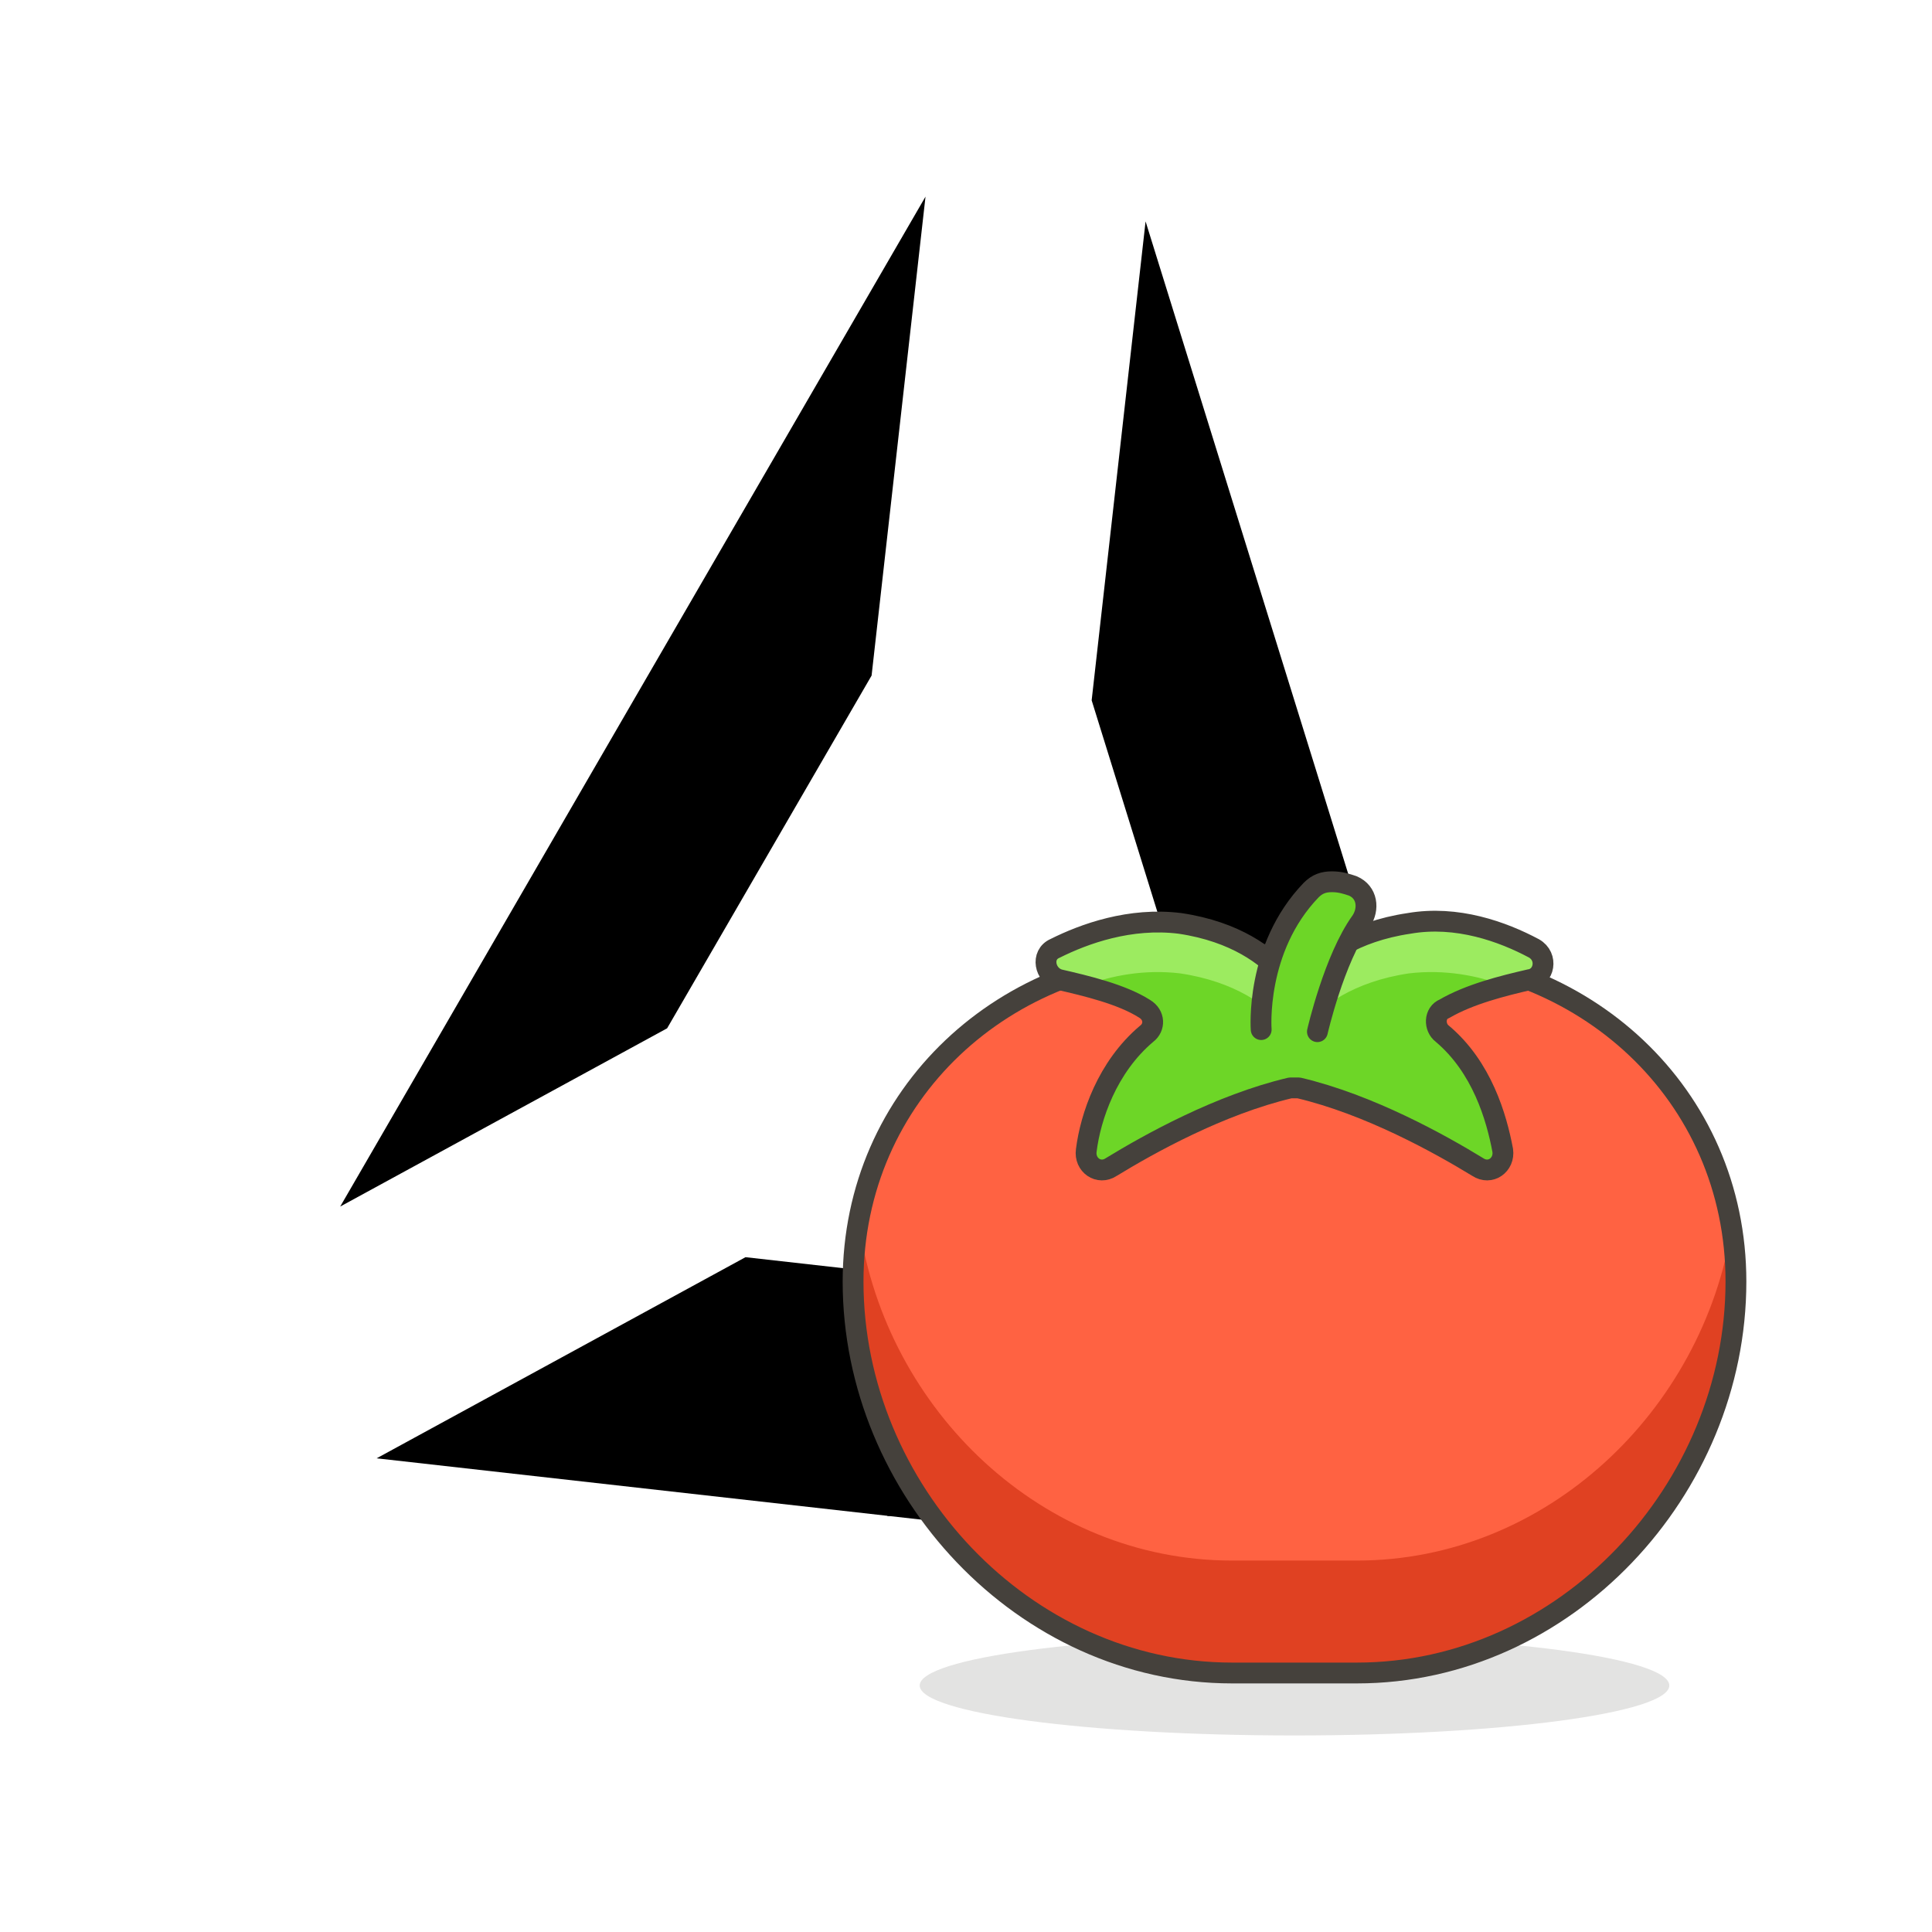
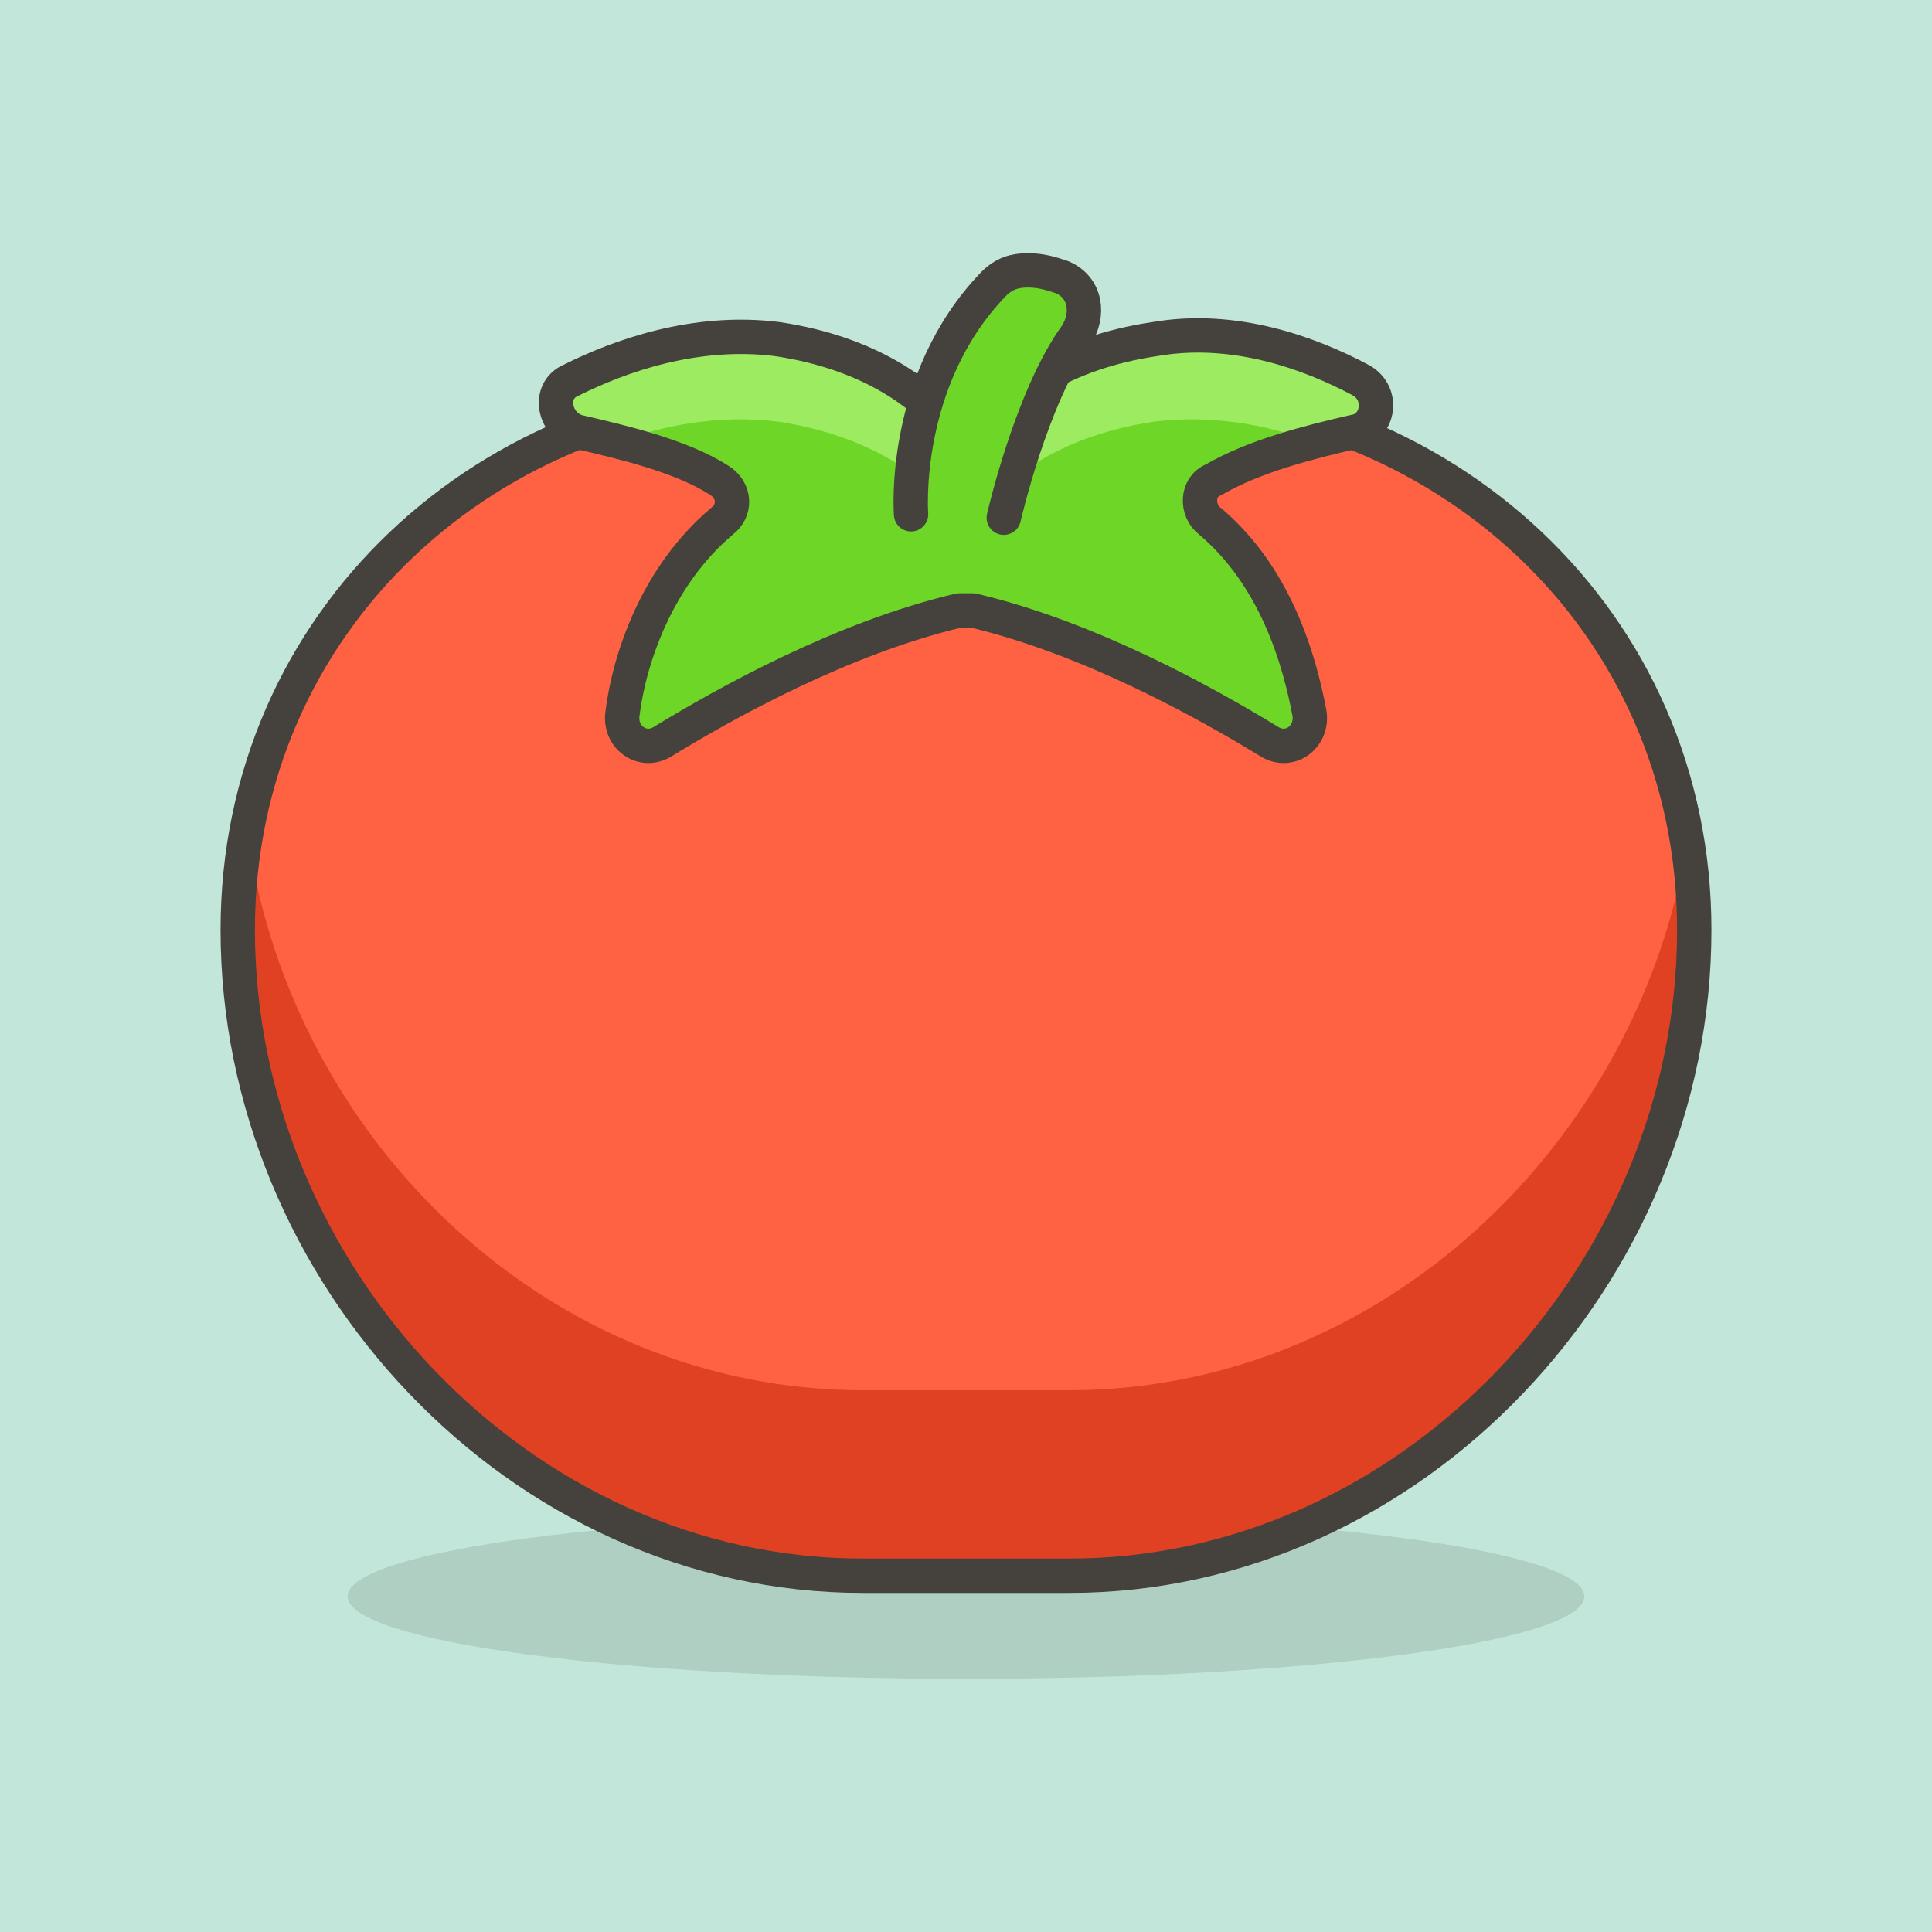
<svg xmlns="http://www.w3.org/2000/svg" version="1.1" id="Icons" x="0px" y="0px" viewBox="0 0 192 192" xml:space="preserve" width="192" height="192">
  <defs id="defs19">
    <clipPath clipPathUnits="userSpaceOnUse" id="clipPath5038-9-7-3">
      <rect style="opacity:0.641;fill:#fce698;fill-opacity:1;stroke:none;stroke-width:0.44;stroke-linecap:round;stroke-linejoin:miter;stroke-miterlimit:4;stroke-dasharray:none;stroke-opacity:1" id="rect5040-7-0-4" width="12.891" height="28.676" x="447.484" y="565.27" ry="0.257" />
    </clipPath>
    <clipPath clipPathUnits="userSpaceOnUse" id="clipPath115">
      <rect style="opacity:0.641;fill:#fce698;fill-opacity:1;stroke:none;stroke-width:0.44;stroke-linecap:round;stroke-linejoin:miter;stroke-miterlimit:4;stroke-dasharray:none;stroke-opacity:1" id="rect113" width="12.891" height="28.676" x="447.484" y="565.27" ry="0.257" />
    </clipPath>
  </defs>
  <style type="text/css" id="style2">
	.st0{opacity:0.15;fill:#45413C;}
	.st1{fill:#FFE500;}
	.st2{fill:#EBCB00;}
	.st3{fill:none;stroke:#45413C;stroke-linecap:round;stroke-linejoin:round;stroke-miterlimit:10;}
	.st4{fill:#FFAA54;}
	.st5{fill:#FF8A14;}
	.st6{fill:#FFB0CA;stroke:#45413C;stroke-linecap:round;stroke-linejoin:round;stroke-miterlimit:10;}
	.st7{fill:#FF87AF;stroke:#45413C;stroke-linecap:round;stroke-linejoin:round;stroke-miterlimit:10;}
	.st8{fill:#FFCC99;}
	.st9{fill:#FFFFFF;}
	.st10{fill:#F0F0F0;}
	.st11{fill:#BF8256;}
	.st12{fill:#915E3A;}
	.st13{fill:#DEA47A;}
	.st14{fill:#F0D5A8;}
	.st15{fill:#DEBB7E;}
	.st16{fill:#F7E5C6;}
	.st17{fill:#FF8A14;stroke:#45413C;stroke-linecap:round;stroke-linejoin:round;stroke-miterlimit:10;}
	.st18{fill:#FFF5E3;}
	.st19{fill:#FFF48C;}
	.st20{fill:#FFFACF;}
	.st21{fill:#FFFCE5;}
	.st22{fill:#FF87AF;}
	.st23{fill:#FFB0CA;}
	.st24{fill:#FFE500;stroke:#45413C;stroke-linecap:round;stroke-linejoin:round;stroke-miterlimit:10;}
	.st25{fill:#9CEB60;stroke:#45413C;stroke-linecap:round;stroke-linejoin:round;stroke-miterlimit:10;}
	.st26{fill:#FFFACF;stroke:#45413C;stroke-linecap:round;stroke-linejoin:round;stroke-miterlimit:10;}
	.st27{fill:#00F5BC;stroke:#45413C;stroke-linecap:round;stroke-linejoin:round;stroke-miterlimit:10;}
	.st28{fill:#BF8256;stroke:#45413C;stroke-linecap:round;stroke-linejoin:round;stroke-miterlimit:10;}
	.st29{fill:#FFE3CF;stroke:#45413C;stroke-linecap:round;stroke-linejoin:round;stroke-miterlimit:10;}
	.st30{fill:#FF6242;}
	.st31{fill:#FF866E;}
	.st32{fill:none;stroke:#E04122;stroke-linecap:round;stroke-linejoin:round;stroke-miterlimit:10;}
	.st33{fill:#FFFEF2;stroke:#45413C;stroke-linecap:round;stroke-linejoin:round;stroke-miterlimit:10;}
	.st34{fill:#FF6242;stroke:#45413C;stroke-linecap:round;stroke-linejoin:round;stroke-miterlimit:10;}
	.st35{fill:#FFA694;}
	.st36{fill:#FFFFFF;stroke:#45413C;stroke-linecap:round;stroke-linejoin:round;stroke-miterlimit:10;}
	.st37{fill:#FFFEF2;}
	.st38{fill:#FF6196;}
	.st39{fill:#B89558;}
	.st40{fill:none;stroke:#915E3A;stroke-linecap:round;stroke-linejoin:round;stroke-miterlimit:10;}
	.st41{fill:#DEBB7E;stroke:#45413C;stroke-linecap:round;stroke-linejoin:round;stroke-miterlimit:10;}
	.st42{fill:#6DD627;stroke:#45413C;stroke-linecap:round;stroke-linejoin:round;stroke-miterlimit:10;}
	.st43{fill:#E5F8FF;}
	.st44{fill:#E8F4FA;}
	.st45{fill:#E8F4FA;stroke:#45413C;stroke-linecap:round;stroke-linejoin:round;stroke-miterlimit:10;}
	.st46{fill:#FFCCDD;}
	.st47{fill:#E5F8FF;stroke:#45413C;stroke-linecap:round;stroke-linejoin:round;stroke-miterlimit:10;}
	.st48{fill:#00B8F0;stroke:#45413C;stroke-linecap:round;stroke-linejoin:round;stroke-miterlimit:10;}
	.st49{fill:#00B8F0;}
	.st50{fill:#4ACFFF;}
	.st51{fill:#E04122;}
	.st52{fill:#E04122;stroke:#45413C;stroke-linecap:round;stroke-linejoin:round;stroke-miterlimit:10;}
	.st53{fill:#87898C;}
	.st54{fill:#BDBEC0;}
	.st55{fill:#656769;}
	.st56{fill:#525252;}
	.st57{fill:#FFF48C;stroke:#45413C;stroke-linecap:round;stroke-linejoin:round;stroke-miterlimit:10;}
	.st58{fill:#6DD627;}
	.st59{fill:#EB6D00;}
	.st60{fill:#46B000;}
	.st61{fill:#80DDFF;}
	.st62{fill:#DAEDF7;}
	.st63{fill:#BF8DF2;stroke:#45413C;stroke-linecap:round;stroke-linejoin:round;stroke-miterlimit:10;}
	.st64{fill:#9F5AE5;stroke:#45413C;stroke-linecap:round;stroke-linejoin:round;stroke-miterlimit:10;}
	.st65{fill:#C8FFA1;}
	.st66{fill:#E4FFD1;}
	.st67{fill:#9CEB60;}
	.st68{fill:#E5FEFF;}
	.st69{fill:#B8ECFF;}
	.st70{fill:#E0E0E0;stroke:#45413C;stroke-linecap:round;stroke-linejoin:round;stroke-miterlimit:10;}
	.st71{fill:#E0E0E0;}
	.st72{fill:none;stroke:#4F4B45;stroke-linejoin:round;stroke-miterlimit:10;}
	.st73{fill:none;stroke:#4F4B45;stroke-linecap:round;stroke-linejoin:round;stroke-miterlimit:10;}
	.st74{fill:#E0366F;stroke:#45413C;stroke-linecap:round;stroke-linejoin:round;stroke-miterlimit:10;}
	.st75{fill:none;stroke:#45413C;stroke-miterlimit:10;}
	.st76{fill:#FF866E;stroke:#45413C;stroke-linecap:round;stroke-linejoin:round;stroke-miterlimit:10;}
	.st77{fill:#45413C;stroke:#45413C;stroke-linecap:round;stroke-linejoin:round;stroke-miterlimit:10;}
	.st78{fill:#9F5AE5;}
	.st79{fill:#803EC2;}
	.st80{fill:#803EC2;stroke:#45413C;stroke-linecap:round;stroke-linejoin:round;stroke-miterlimit:10;}
	.st81{fill:#BF8DF2;}
	.st82{fill:#FFAA54;stroke:#45413C;stroke-linecap:round;stroke-linejoin:round;stroke-miterlimit:10;}
	.st83{fill:none;stroke:#45413C;stroke-linejoin:round;stroke-miterlimit:10;}
	.st84{fill:#FFCCDD;stroke:#45413C;stroke-linecap:round;stroke-linejoin:round;stroke-miterlimit:10;}
	.st85{fill:#FF6196;stroke:#45413C;stroke-linecap:round;stroke-linejoin:round;stroke-miterlimit:10;}
	.st86{fill:#FFE5EE;}
	.st87{fill:#F7E5C6;stroke:#45413C;stroke-linecap:round;stroke-linejoin:round;stroke-miterlimit:10;}
	.st88{fill:#E5FFF9;}
	.st89{fill:none;stroke:#45413C;stroke-width:1.006;stroke-linecap:round;stroke-linejoin:round;stroke-miterlimit:10;}
	.st90{fill:#4AEFF7;}
	.st91{fill:#A6FBFF;}
	.st92{fill:#E5FEFF;stroke:#45413C;stroke-linecap:round;stroke-linejoin:round;stroke-miterlimit:10;}
	.st93{fill:#46B000;stroke:#45413C;stroke-linecap:round;stroke-linejoin:round;stroke-miterlimit:10;}
	.st94{fill:#FFFFFF;stroke:#45413C;stroke-linejoin:round;stroke-miterlimit:10;}
	.st95{fill:#FFFFFF;stroke:#45413C;stroke-miterlimit:10;}
	.st96{fill:#009FD9;}
	.st97{fill:#00DFEB;}
	.st98{fill:#C0DCEB;stroke:#45413C;stroke-linecap:round;stroke-linejoin:round;stroke-miterlimit:10;}
	.st99{fill:#00DFEB;stroke:#45413C;stroke-linecap:round;stroke-linejoin:round;stroke-miterlimit:10;}
	.st100{fill:#FFE5EE;stroke:#45413C;stroke-linecap:round;stroke-linejoin:round;stroke-miterlimit:10;}
	.st101{fill:#8CA4B8;}
	.st102{fill:#ADC4D9;}
	.st103{fill:#656769;stroke:#45413C;stroke-linecap:round;stroke-linejoin:round;stroke-miterlimit:10;}
	.st104{fill:#F0F0F0;stroke:#45413C;stroke-linecap:round;stroke-linejoin:round;stroke-miterlimit:10;}
	.st105{fill:#C0DCEB;}
	.st106{fill:#45413C;}
	.st107{fill:#FFCABF;}
	.st108{fill:#87898C;stroke:#45413C;stroke-linecap:round;stroke-linejoin:round;stroke-miterlimit:10;}
	.st109{fill:#EBCB00;stroke:#45413C;stroke-linecap:round;stroke-linejoin:round;stroke-miterlimit:10;}
</style>
  <g id="g107" transform="translate(-114.956,91.02329)">
-     <g id="g40" transform="matrix(3.84,0,0,3.84,-326.475,-286.7739)">
+     <g id="g40" transform="matrix(3.84,0,0,3.84,-784.1603,-298.1273)">
      <rect style="opacity:1;fill:#ffffff;fill-opacity:1;stroke:none;stroke-width:3.688;stroke-linecap:round;stroke-linejoin:miter;stroke-miterlimit:4;stroke-dasharray:none;stroke-dashoffset:0;stroke-opacity:1" id="rect43" width="50" height="50" x="114.956" y="50.977" />
      <g id="g41" transform="matrix(0.2844611,0,0,0.2844611,140.3495,69.89052)">
        <path clip-path="url(#clipPath5038-9-7-3)" id="path4626-8-2-8-9" transform="matrix(4.072124,0.4584255,-0.5160212,4.583737,-1577.104,-2857.131)" d="m 462.764,566.916 v 9.508 l 1.664,3.375 4.098,8.307 h -8.197 -3.777 l -7.639,4.756 h 11.416 15.234 l -1.76,-3.568 -5.857,-11.873 z m -4.875,0.006 -5.182,10.498 -5.223,10.588 6.77,-4.215 1.971,-3.994 1.664,-3.371 z" style="color:#000000;font-style:normal;font-variant:normal;font-weight:normal;font-stretch:normal;font-size:medium;line-height:normal;font-family:sans-serif;font-variant-ligatures:normal;font-variant-position:normal;font-variant-caps:normal;font-variant-numeric:normal;font-variant-alternates:normal;font-feature-settings:normal;text-indent:0;text-align:start;text-decoration:none;text-decoration-line:none;text-decoration-style:solid;text-decoration-color:#000000;letter-spacing:normal;word-spacing:normal;text-transform:none;writing-mode:lr-tb;direction:ltr;text-orientation:mixed;dominant-baseline:auto;baseline-shift:baseline;text-anchor:start;white-space:normal;shape-padding:0;clip-rule:nonzero;display:inline;overflow:visible;visibility:visible;opacity:1;isolation:auto;mix-blend-mode:normal;color-interpolation:sRGB;color-interpolation-filters:linearRGB;solid-color:#000000;solid-opacity:1;vector-effect:none;fill:#000000;fill-opacity:1;fill-rule:nonzero;stroke:none;stroke-width:4.394;stroke-linecap:round;stroke-linejoin:miter;stroke-miterlimit:4;stroke-dasharray:none;stroke-dashoffset:0;stroke-opacity:1;color-rendering:auto;image-rendering:auto;shape-rendering:auto;text-rendering:auto;enable-background:accumulate" />
        <path style="color:#000000;font-style:normal;font-variant:normal;font-weight:normal;font-stretch:normal;font-size:medium;line-height:normal;font-family:sans-serif;font-variant-ligatures:normal;font-variant-position:normal;font-variant-caps:normal;font-variant-numeric:normal;font-variant-alternates:normal;font-feature-settings:normal;text-indent:0;text-align:start;text-decoration:none;text-decoration-line:none;text-decoration-style:solid;text-decoration-color:#000000;letter-spacing:normal;word-spacing:normal;text-transform:none;writing-mode:lr-tb;direction:ltr;text-orientation:mixed;dominant-baseline:auto;baseline-shift:baseline;text-anchor:start;white-space:normal;shape-padding:0;clip-rule:nonzero;display:inline;overflow:visible;visibility:visible;opacity:1;isolation:auto;mix-blend-mode:normal;color-interpolation:sRGB;color-interpolation-filters:linearRGB;solid-color:#000000;solid-opacity:1;vector-effect:none;fill:#000000;fill-opacity:1;fill-rule:nonzero;stroke:none;stroke-width:4.394;stroke-linecap:round;stroke-linejoin:miter;stroke-miterlimit:4;stroke-dasharray:none;stroke-dashoffset:0;stroke-opacity:1;color-rendering:auto;image-rendering:auto;shape-rendering:auto;text-rendering:auto;enable-background:accumulate" d="m 462.764,566.916 v 9.508 l 1.664,3.375 4.098,8.307 h -8.197 -3.777 l -7.639,4.756 h 11.416 15.234 l -1.76,-3.568 -5.857,-11.873 z m -4.875,0.006 -5.182,10.498 -5.223,10.588 6.77,-4.215 1.971,-3.994 1.664,-3.371 z" transform="matrix(-4.072124,-0.4584255,-0.5160212,4.583737,2172.079,-2435.061)" id="path5042-1-2-4" clip-path="url(#clipPath5038-9-7-3)" />
      </g>
      <g id="XMLID_13254_" transform="matrix(0.5388789,0,0,0.5388789,135.5246,70.56308)">
        <ellipse id="XMLID_13261_" class="st0" cx="24" cy="44.6" rx="18" ry="2.4" style="opacity:0.15;fill:#45413c" />
        <path class="st30" d="M 28.8,9.5 H 19.1 C 10.1,9.5 2.8,16.2 2.8,25.2 2.8,35.2 11,44 21,44 h 6 c 10,0 18.2,-8.8 18.2,-18.8 0,-9 -7.3,-15.7 -16.4,-15.7 z" id="path5" style="fill:#ff6242" />
        <path id="XMLID_13260_" class="st51" d="M 27,38.6 H 21 C 11.9,38.6 4.4,31.4 3.1,22.5 3,23.3 2.9,24.2 2.9,25.1 2.8,35.2 11,44 21,44 h 6 c 10,0 18.2,-8.8 18.2,-18.8 0,-0.9 -0.1,-1.8 -0.2,-2.6 -1.4,8.8 -8.9,16 -18,16 z" style="fill:#e04122" />
        <path class="st3" d="M 28.8,9.5 H 19.1 C 10.1,9.5 2.8,16.2 2.8,25.2 2.8,35.2 11,44 21,44 h 6 c 10,0 18.2,-8.8 18.2,-18.8 0,-9 -7.3,-15.7 -16.4,-15.7 z" id="path8" style="fill:none;stroke:#45413c;stroke-linecap:round;stroke-linejoin:round;stroke-miterlimit:10" />
        <path id="XMLID_13259_" class="st58" d="m 24.2,15.9 c 3.4,0.8 6.8,2.7 8.6,3.8 0.6,0.4 1.3,-0.1 1.2,-0.8 -0.3,-1.6 -1,-4 -2.9,-5.6 -0.4,-0.3 -0.4,-1 0.1,-1.2 C 32.4,11.4 34,11 35.3,10.7 36,10.6 36.2,9.6 35.5,9.2 34,8.4 31.8,7.6 29.5,8 c -2.7,0.4 -4.2,1.6 -4.9,2.4 -0.3,0.3 -0.8,0.3 -1.2,0 -0.7,-0.8 -2.2,-2 -4.9,-2.4 -2.4,-0.3 -4.6,0.5 -6,1.2 -0.7,0.3 -0.5,1.3 0.2,1.5 1.3,0.3 3,0.7 4.1,1.4 0.5,0.3 0.5,0.9 0.1,1.2 -1.9,1.6 -2.7,4 -2.9,5.6 -0.1,0.7 0.6,1.2 1.2,0.8 1.8,-1.1 5.2,-3 8.6,-3.8 0.1,0 0.3,0 0.4,0 z" style="fill:#6dd627" />
        <g id="XMLID_13257_">
          <path id="XMLID_13258_" class="st67" d="m 12.7,10.7 c 0.4,0.1 0.8,0.2 1.2,0.3 1.3,-0.5 2.9,-0.8 4.6,-0.6 2.7,0.4 4.2,1.6 4.9,2.4 0.3,0.3 0.8,0.3 1.2,0 0.7,-0.8 2.2,-2 4.9,-2.4 1.7,-0.2 3.3,0.1 4.6,0.6 0.4,-0.1 0.8,-0.2 1.2,-0.3 C 36,10.6 36.2,9.6 35.5,9.2 34,8.4 31.8,7.6 29.5,8 c -2.7,0.4 -4.2,1.6 -4.9,2.4 -0.3,0.3 -0.8,0.3 -1.2,0 -0.7,-0.8 -2.2,-2 -4.9,-2.4 -2.4,-0.3 -4.6,0.5 -6,1.2 -0.7,0.4 -0.5,1.4 0.2,1.5 z" style="fill:#9ceb60" />
        </g>
        <path id="XMLID_13256_" class="st3" d="m 24.2,15.9 c 3.4,0.8 6.8,2.7 8.6,3.8 0.6,0.4 1.3,-0.1 1.2,-0.8 -0.3,-1.6 -1,-4 -2.9,-5.6 -0.4,-0.3 -0.4,-1 0.1,-1.2 C 32.4,11.4 34,11 35.3,10.7 36,10.6 36.2,9.6 35.5,9.2 34,8.4 31.8,7.6 29.5,8 c -2.7,0.4 -4.2,1.6 -4.9,2.4 -0.3,0.3 -0.8,0.3 -1.2,0 -0.7,-0.8 -2.2,-2 -4.9,-2.4 -2.4,-0.3 -4.6,0.5 -6,1.2 -0.7,0.3 -0.5,1.3 0.2,1.5 1.3,0.3 3,0.7 4.1,1.4 0.5,0.3 0.5,0.9 0.1,1.2 -1.9,1.6 -2.7,4 -2.9,5.6 -0.1,0.7 0.6,1.2 1.2,0.8 1.8,-1.1 5.2,-3 8.6,-3.8 0.1,0 0.3,0 0.4,0 z" style="fill:none;stroke:#45413c;stroke-linecap:round;stroke-linejoin:round;stroke-miterlimit:10" />
        <path id="XMLID_13255_" class="st42" d="m 22.4,13.1 c 0,0 -0.3,-3.9 2.4,-6.7 0.3,-0.3 0.6,-0.4 1,-0.4 0.4,0 0.7,0.1 1,0.2 0.7,0.3 0.8,1.1 0.4,1.7 -1.3,1.8 -2.1,5.3 -2.1,5.3" style="fill:#6dd627;stroke:#45413c;stroke-linecap:round;stroke-linejoin:round;stroke-miterlimit:10" />
      </g>
    </g>
+     <g id="g967" transform="matrix(3.977484,0,0,3.977484,-345.7167,-297.2194)">
+       <rect style="fill:#c2e7da;fill-opacity:1;stroke-width:0" id="rect891" width="50" height="50" x="114.956" y="50.977" />
+       <g id="XMLID_13254_-8" transform="matrix(0.8583001,0,0,0.8583001,119.3568,53.44633)">
+         <ellipse id="XMLID_13261_-0" class="st0" cx="24" cy="44.6" rx="18" ry="2.4" style="opacity:0.15;fill:#45413c" />
+         <path class="st30" d="M 28.8,9.5 H 19.1 C 10.1,9.5 2.8,16.2 2.8,25.2 2.8,35.2 11,44 21,44 h 6 c 10,0 18.2,-8.8 18.2,-18.8 0,-9 -7.3,-15.7 -16.4,-15.7 z" id="path5-2" style="fill:#ff6242" />
+         <path id="XMLID_13260_-5" class="st51" d="M 27,38.6 H 21 C 11.9,38.6 4.4,31.4 3.1,22.5 3,23.3 2.9,24.2 2.9,25.1 2.8,35.2 11,44 21,44 h 6 c 10,0 18.2,-8.8 18.2,-18.8 0,-0.9 -0.1,-1.8 -0.2,-2.6 -1.4,8.8 -8.9,16 -18,16 z" style="fill:#e04122" />
+         <path class="st3" d="M 28.8,9.5 H 19.1 C 10.1,9.5 2.8,16.2 2.8,25.2 2.8,35.2 11,44 21,44 h 6 c 10,0 18.2,-8.8 18.2,-18.8 0,-9 -7.3,-15.7 -16.4,-15.7 z" id="path8-5" style="fill:none;stroke:#45413c;stroke-linecap:round;stroke-linejoin:round;stroke-miterlimit:10" />
+         <path id="XMLID_13259_-4" class="st58" d="m 24.2,15.9 c 3.4,0.8 6.8,2.7 8.6,3.8 0.6,0.4 1.3,-0.1 1.2,-0.8 -0.3,-1.6 -1,-4 -2.9,-5.6 -0.4,-0.3 -0.4,-1 0.1,-1.2 C 32.4,11.4 34,11 35.3,10.7 36,10.6 36.2,9.6 35.5,9.2 34,8.4 31.8,7.6 29.5,8 c -2.7,0.4 -4.2,1.6 -4.9,2.4 -0.3,0.3 -0.8,0.3 -1.2,0 -0.7,-0.8 -2.2,-2 -4.9,-2.4 -2.4,-0.3 -4.6,0.5 -6,1.2 -0.7,0.3 -0.5,1.3 0.2,1.5 1.3,0.3 3,0.7 4.1,1.4 0.5,0.3 0.5,0.9 0.1,1.2 -1.9,1.6 -2.7,4 -2.9,5.6 -0.1,0.7 0.6,1.2 1.2,0.8 1.8,-1.1 5.2,-3 8.6,-3.8 0.1,0 0.3,0 0.4,0 z" style="fill:#6dd627" />
+         <g id="XMLID_13257_-9">
+           <path id="XMLID_13258_-6" class="st67" d="m 12.7,10.7 c 0.4,0.1 0.8,0.2 1.2,0.3 1.3,-0.5 2.9,-0.8 4.6,-0.6 2.7,0.4 4.2,1.6 4.9,2.4 0.3,0.3 0.8,0.3 1.2,0 0.7,-0.8 2.2,-2 4.9,-2.4 1.7,-0.2 3.3,0.1 4.6,0.6 0.4,-0.1 0.8,-0.2 1.2,-0.3 C 36,10.6 36.2,9.6 35.5,9.2 34,8.4 31.8,7.6 29.5,8 c -2.7,0.4 -4.2,1.6 -4.9,2.4 -0.3,0.3 -0.8,0.3 -1.2,0 -0.7,-0.8 -2.2,-2 -4.9,-2.4 -2.4,-0.3 -4.6,0.5 -6,1.2 -0.7,0.4 -0.5,1.4 0.2,1.5 z" style="fill:#9ceb60" />
+         </g>
+         <path id="XMLID_13256_-9" class="st3" d="m 24.2,15.9 c 3.4,0.8 6.8,2.7 8.6,3.8 0.6,0.4 1.3,-0.1 1.2,-0.8 -0.3,-1.6 -1,-4 -2.9,-5.6 -0.4,-0.3 -0.4,-1 0.1,-1.2 C 32.4,11.4 34,11 35.3,10.7 36,10.6 36.2,9.6 35.5,9.2 34,8.4 31.8,7.6 29.5,8 c -2.7,0.4 -4.2,1.6 -4.9,2.4 -0.3,0.3 -0.8,0.3 -1.2,0 -0.7,-0.8 -2.2,-2 -4.9,-2.4 -2.4,-0.3 -4.6,0.5 -6,1.2 -0.7,0.3 -0.5,1.3 0.2,1.5 1.3,0.3 3,0.7 4.1,1.4 0.5,0.3 0.5,0.9 0.1,1.2 -1.9,1.6 -2.7,4 -2.9,5.6 -0.1,0.7 0.6,1.2 1.2,0.8 1.8,-1.1 5.2,-3 8.6,-3.8 0.1,0 0.3,0 0.4,0 z" style="fill:none;stroke:#45413c;stroke-linecap:round;stroke-linejoin:round;stroke-miterlimit:10" />
+         <path id="XMLID_13255_-4" class="st42" d="m 22.4,13.1 c 0,0 -0.3,-3.9 2.4,-6.7 0.3,-0.3 0.6,-0.4 1,-0.4 0.4,0 0.7,0.1 1,0.2 0.7,0.3 0.8,1.1 0.4,1.7 -1.3,1.8 -2.1,5.3 -2.1,5.3" style="fill:#6dd627;stroke:#45413c;stroke-linecap:round;stroke-linejoin:round;stroke-miterlimit:10" />
+       </g>
+     </g>
  </g>
</svg>
